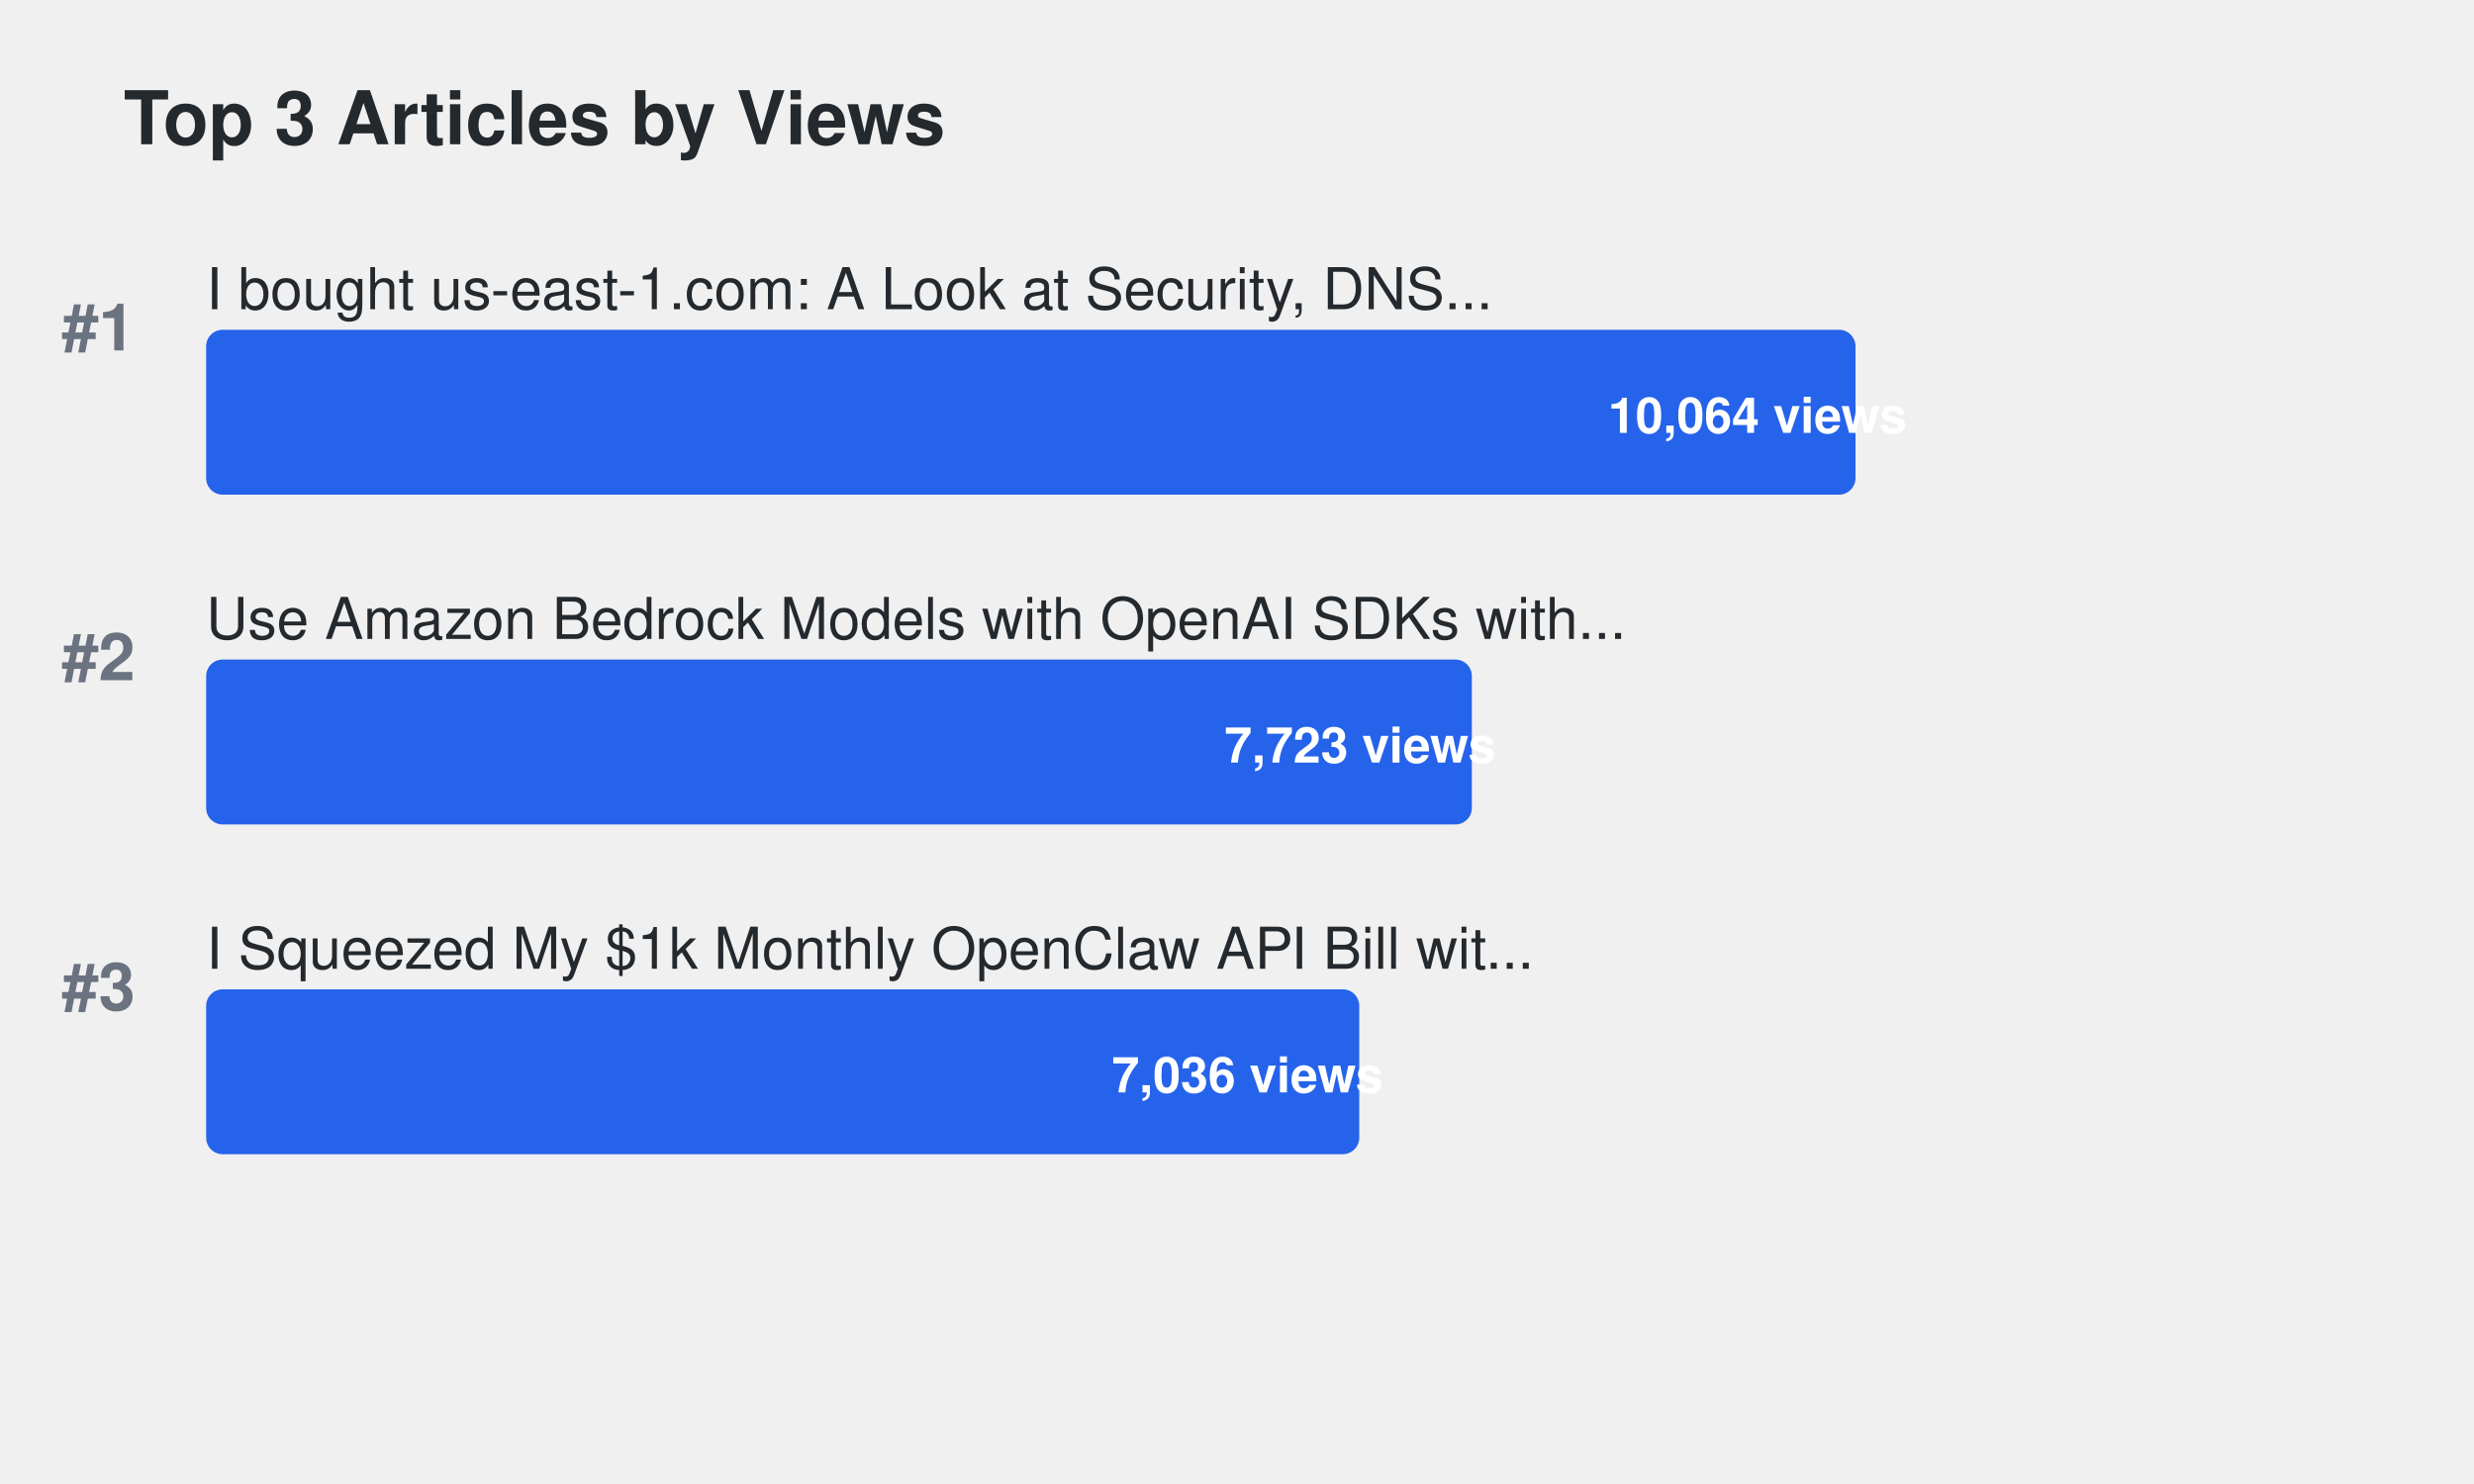
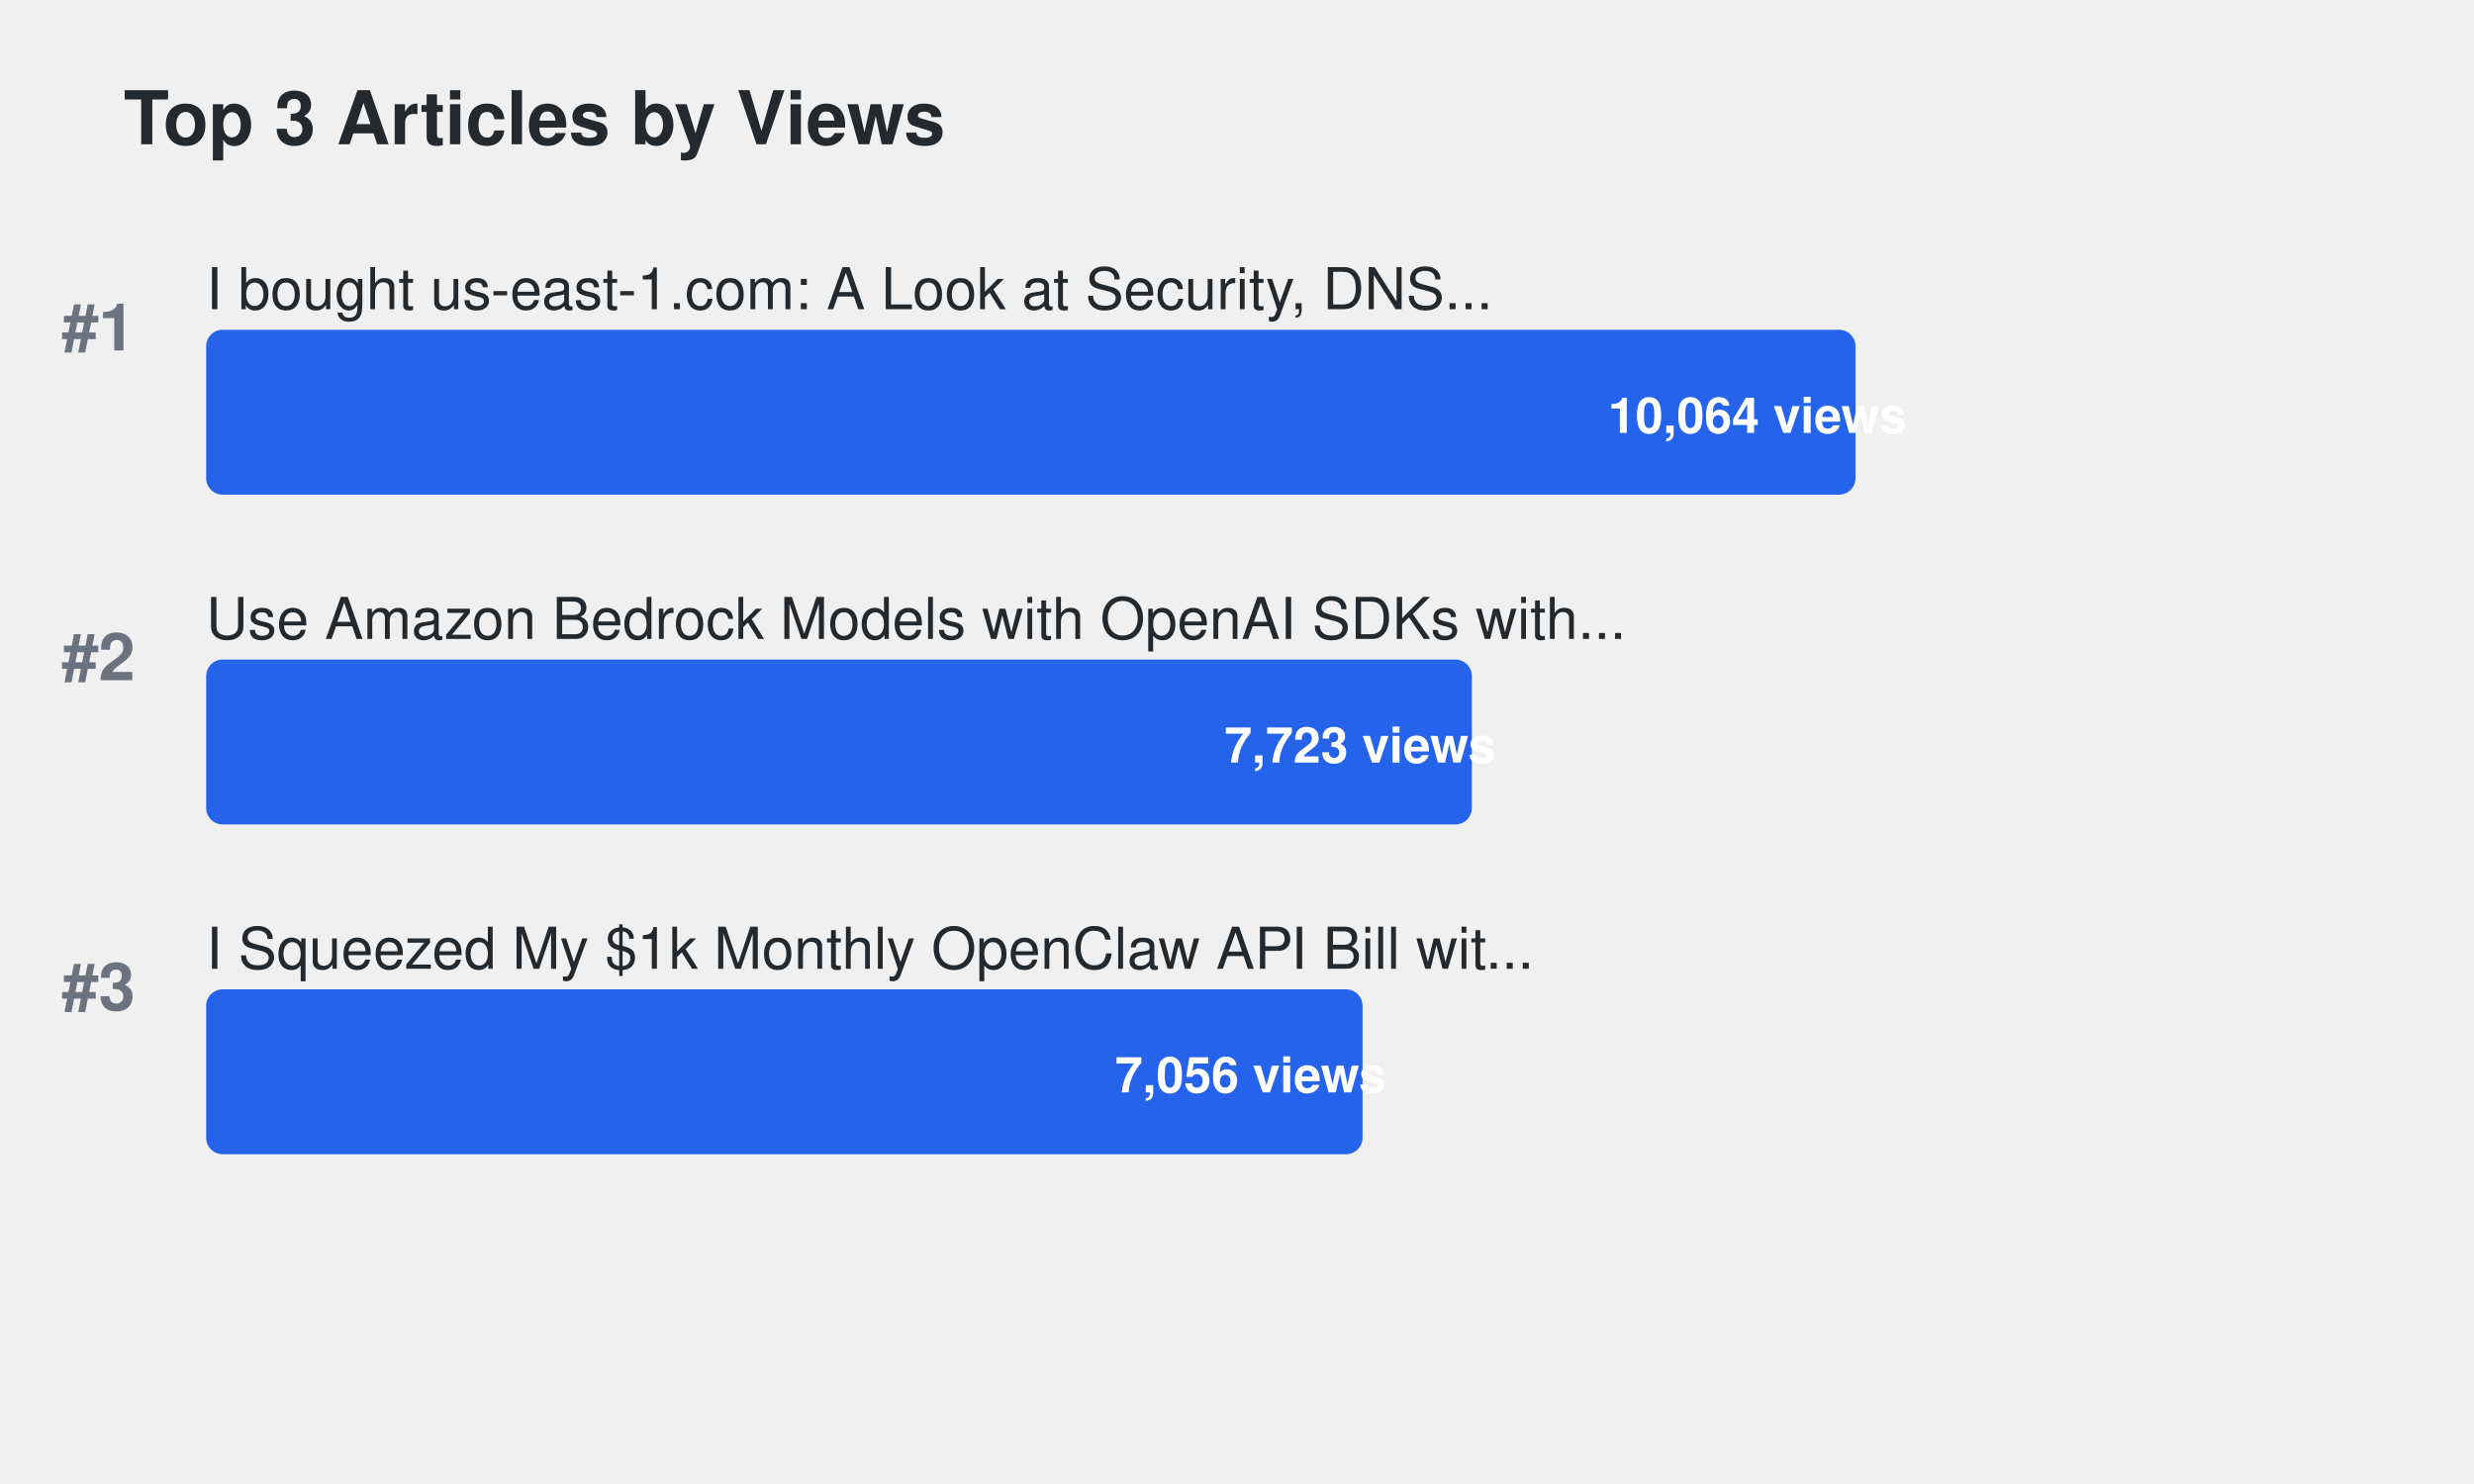
<svg xmlns="http://www.w3.org/2000/svg" width="600" height="360">
  <defs>
    <style>
.title { font-family: -apple-system, BlinkMacSystemFont, "Segoe UI", Helvetica, Arial, sans-serif; font-size: 18px; font-weight: 600; fill: #24292e; }
.article-title { font-family: -apple-system, BlinkMacSystemFont, "Segoe UI", Helvetica, Arial, sans-serif; font-size: 14px; font-weight: 500; fill: #24292e; }
.metric-value { font-family: -apple-system, BlinkMacSystemFont, "Segoe UI", Helvetica, Arial, sans-serif; font-size: 12px; font-weight: 600; fill: #ffffff; }
.rank { font-family: -apple-system, BlinkMacSystemFont, "Segoe UI", Helvetica, Arial, sans-serif; font-size: 16px; font-weight: 700; fill: #6b7280; }
.bar { rx: 4; ry: 4; }
.bar:hover { opacity: 0.8; cursor: pointer; }
a { text-decoration: none; }
a:hover .article-title { fill: #0969da; text-decoration: underline; }
a:hover .bar { opacity: 0.9; }
</style>
  </defs>
  <text x="30" y="35" class="title">Top 3 Articles by Views</text>
  <text x="15" y="85" class="rank">#1</text>
  <a href="https://dev.to/aws-builders/i-bought-us-east-1com-a-look-at-security-dns-traffic-and-protecting-aws-users-15ng" target="_blank">
    <text x="50" y="75" class="article-title">I bought us-east-1.com: A Look at Security, DNS...</text>
    <rect x="50" y="80" width="400.0" height="40" fill="#2563eb" class="bar">
</rect>
    <text x="390.0" y="105" class="metric-value" fill="#ffffff">10,064 views</text>
  </a>
  <text x="15" y="165" class="rank">#2</text>
  <a href="https://dev.to/aws-builders/use-amazon-bedrock-models-via-an-openai-api-compatible-serverless-endpoint-now-without-fixed-cost-5hf5" target="_blank">
    <text x="50" y="155" class="article-title">Use Amazon Bedrock Models with OpenAI SDKs with...</text>
    <rect x="50" y="160" width="306.955" height="40" fill="#2563eb" class="bar">
</rect>
    <text x="296.955" y="185" class="metric-value" fill="#ffffff">7,723 views</text>
  </a>
  <text x="15" y="245" class="rank">#3</text>
  <a href="https://dev.to/aws-builders/i-squeezed-my-1k-monthly-openclaw-api-bill-with-20month-in-aws-credits-heres-the-exact-setup-3gj4" target="_blank">
    <text x="50" y="235" class="article-title">I Squeezed My $1k Monthly OpenClaw API Bill wit...</text>
-     <rect x="50" y="240" width="279.65" height="40" fill="#2563eb" class="bar">
+     <rect x="50" y="240" width="280.445" height="40" fill="#2563eb" class="bar">
</rect>
-     <text x="269.65" y="265" class="metric-value" fill="#ffffff">7,036 views</text>
+     <text x="270.445" y="265" class="metric-value" fill="#ffffff">7,056 views</text>
  </a>
</svg>
